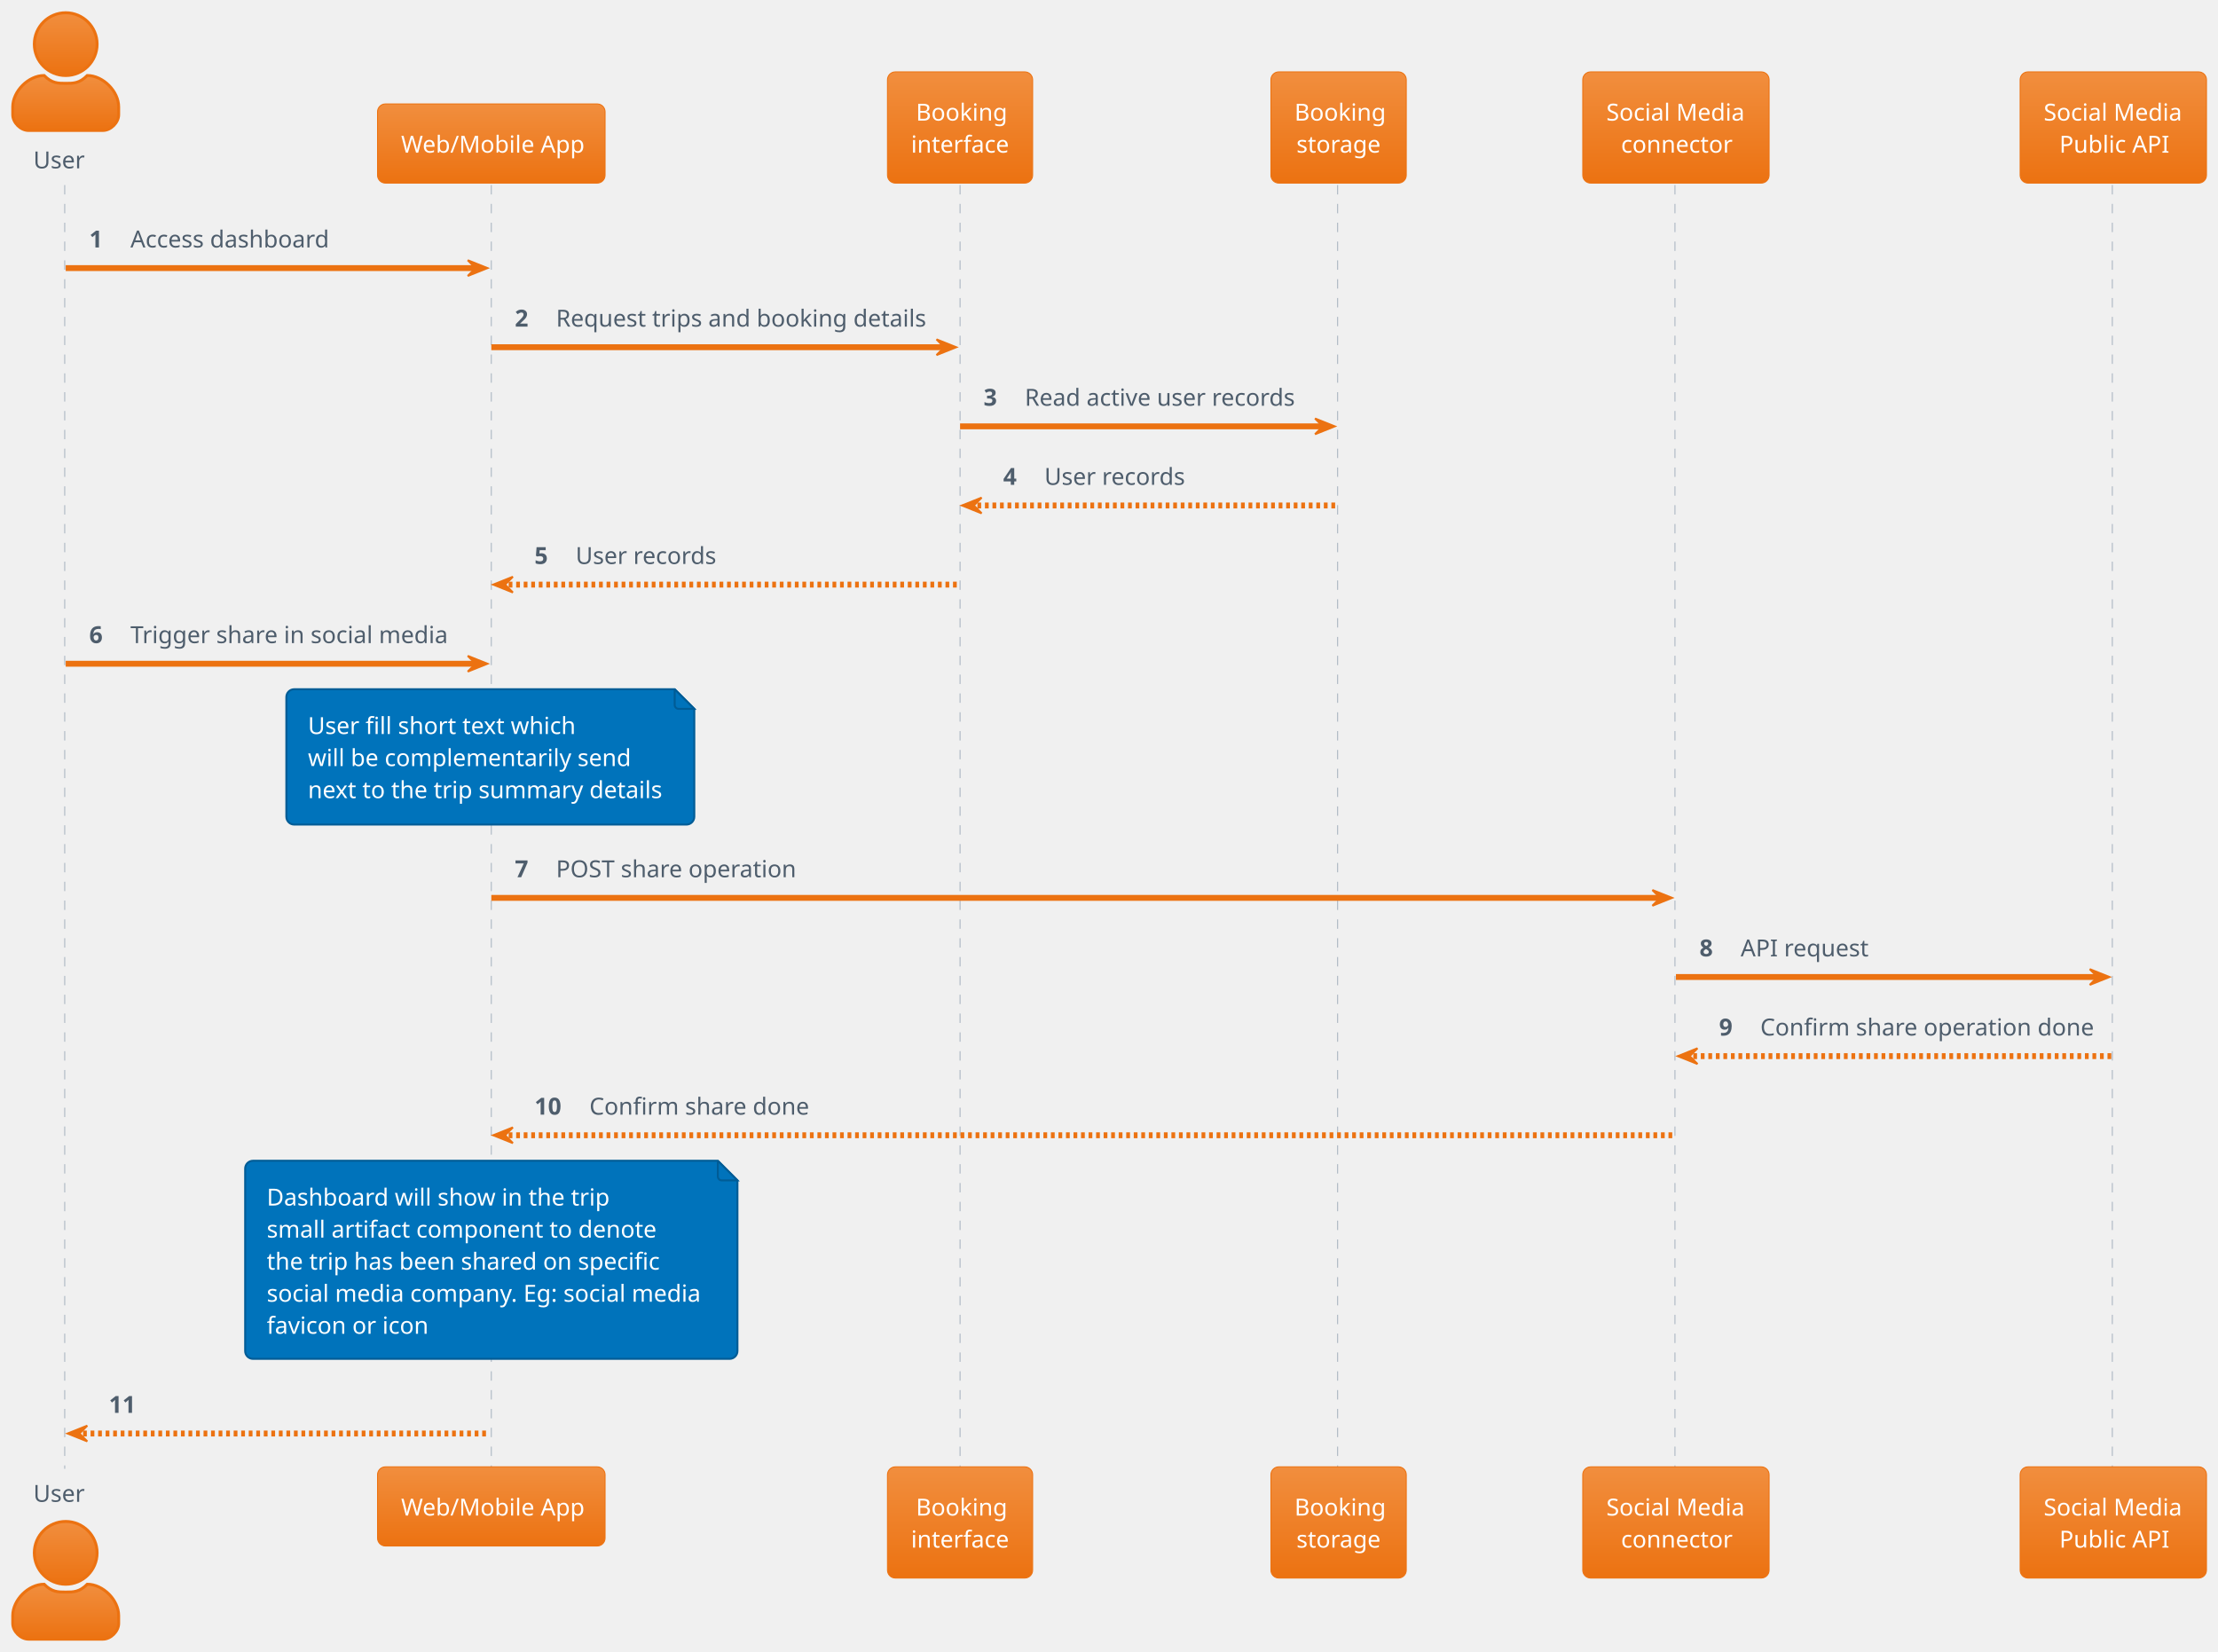
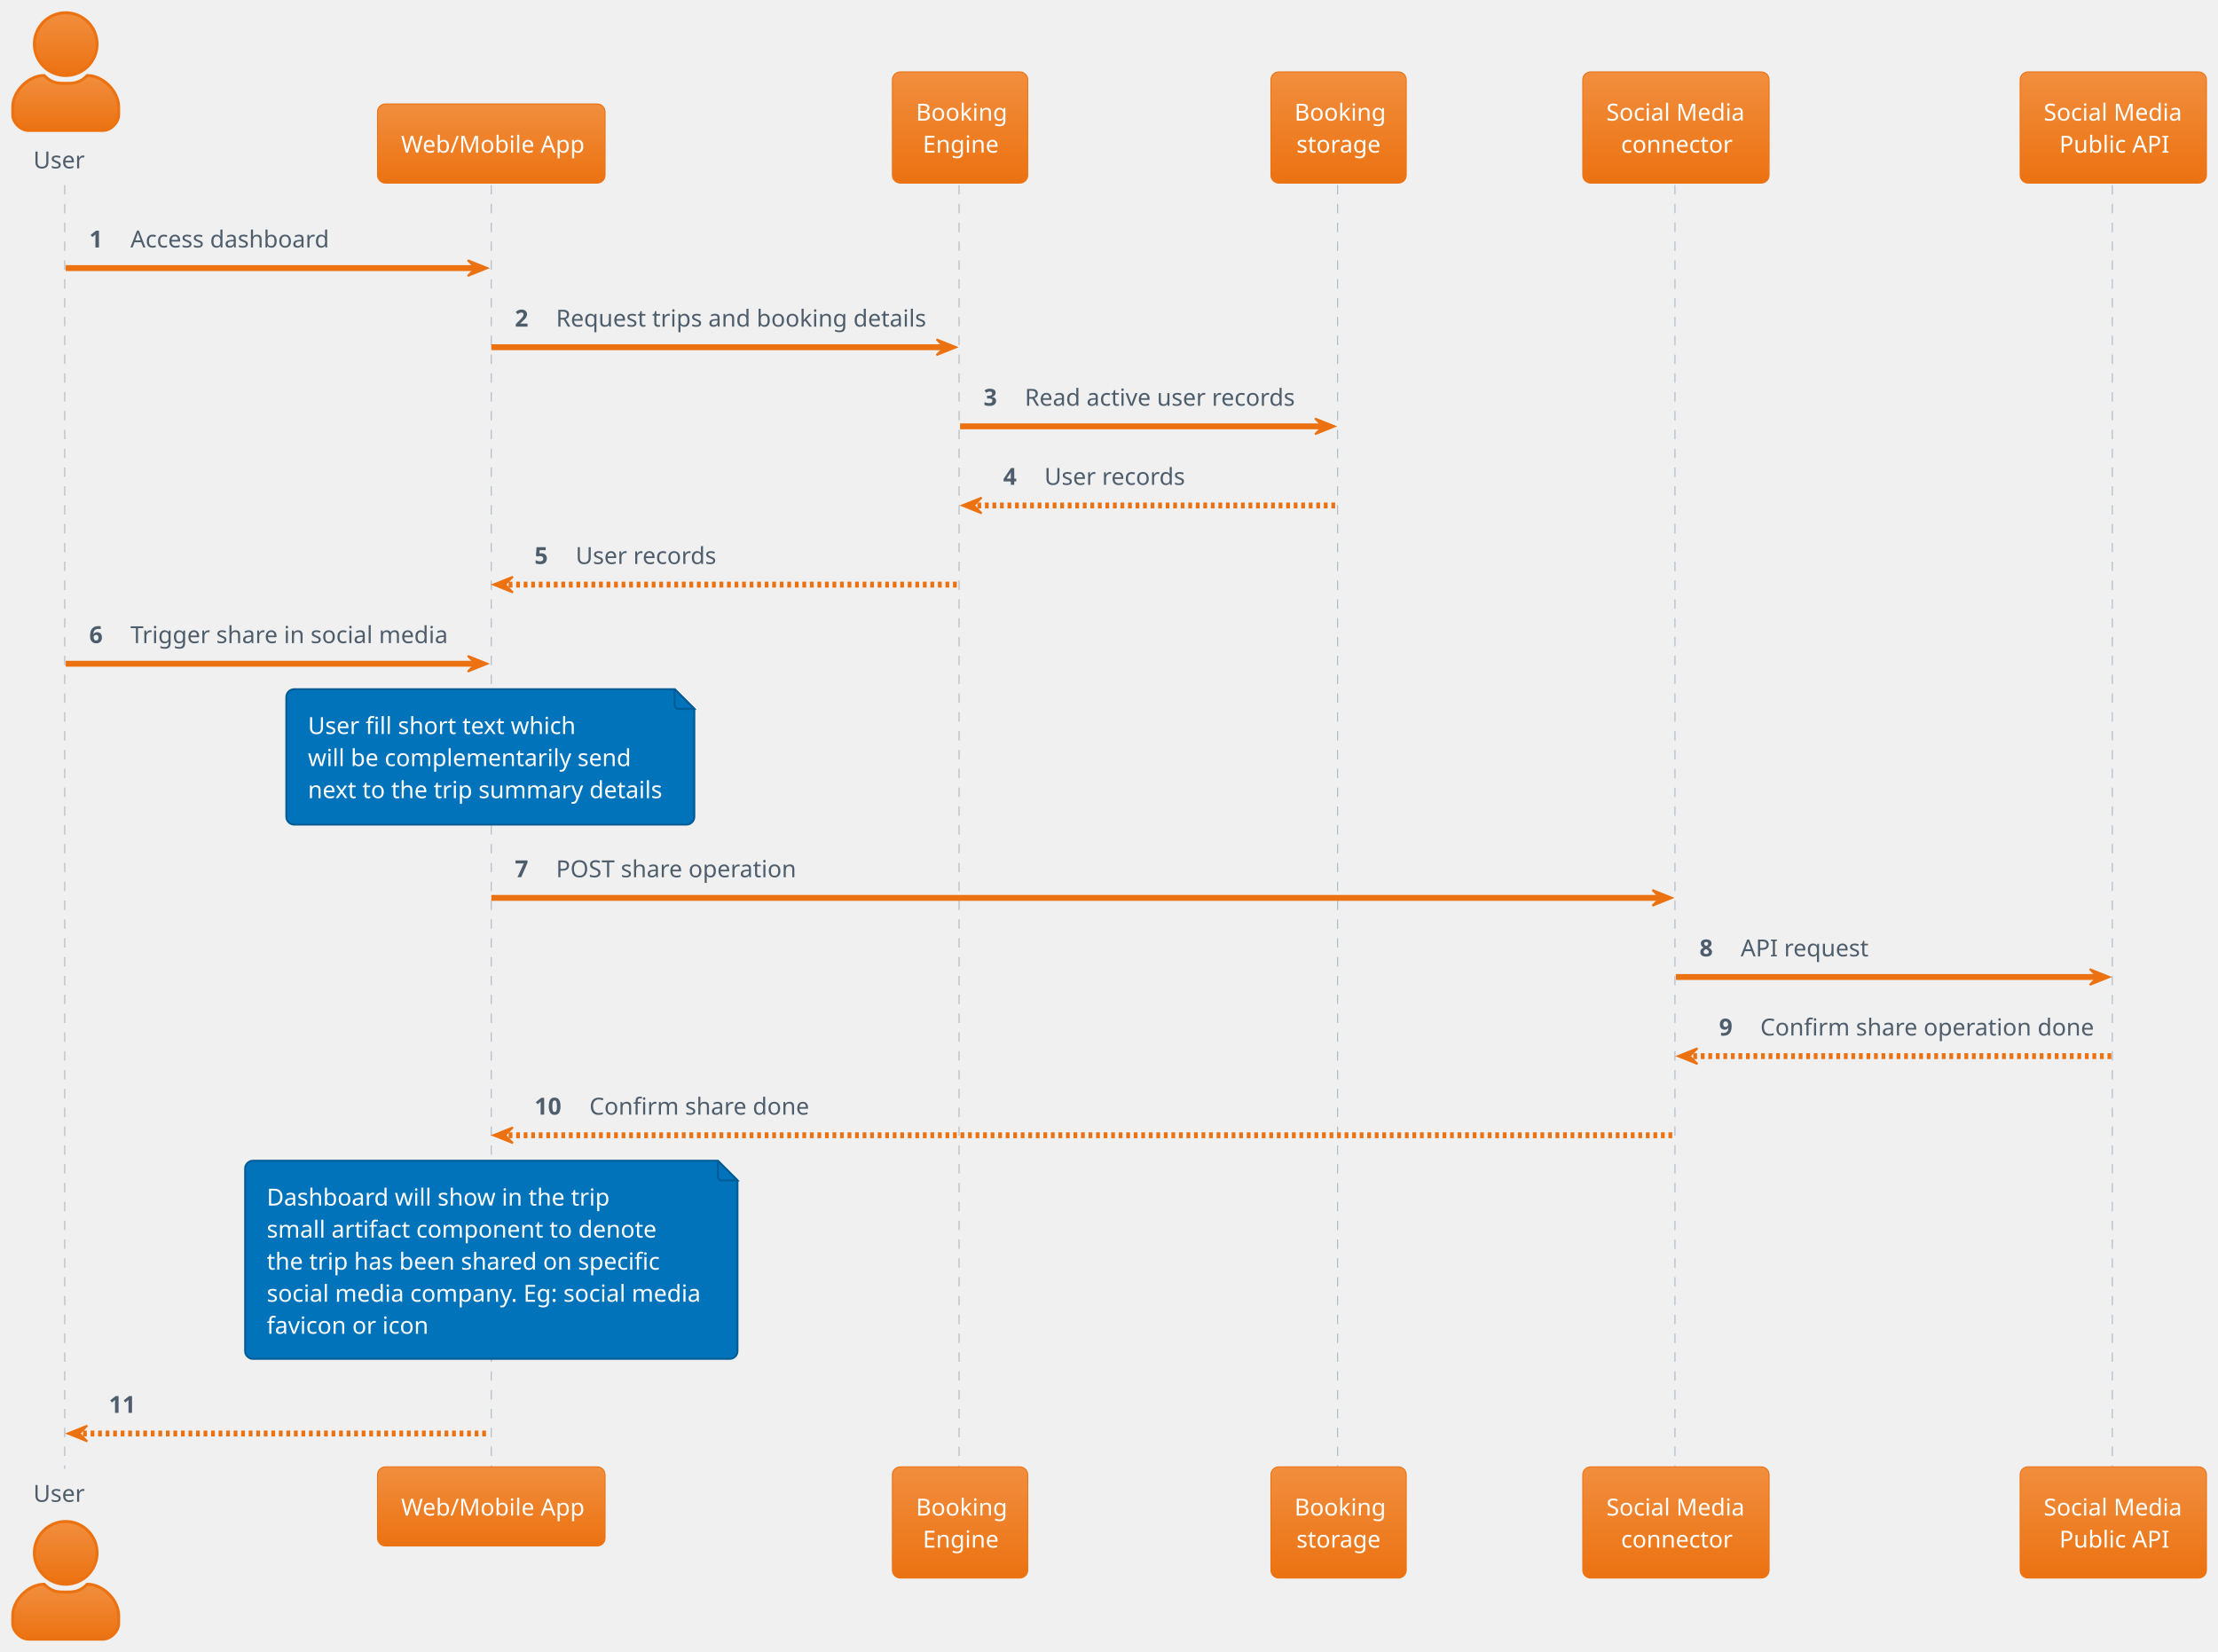
<svg xmlns="http://www.w3.org/2000/svg" contentStyleType="text/css" height="877.083px" preserveAspectRatio="none" style="width:1178px;height:877px;background:#FFFFFF;" version="1.1" viewBox="0 0 1178 877" width="1178.125px" zoomAndPan="magnify">
  <defs>
-     <linearGradient id="g1j5ngcd8o4ucj0" x1="50%" x2="50%" y1="0%" y2="100%">
+     <linearGradient id="g1gzeb2m9mk4cs0" x1="50%" x2="50%" y1="0%" y2="100%">
      <stop offset="0%" stop-color="#F18E3E" />
      <stop offset="100%" stop-color="#EC7211" />
    </linearGradient>
  </defs>
  <g>
    <line style="stroke:#ABB6C2;stroke-width:0.521;stroke-dasharray:5.0,5.0;" x1="34.375" x2="34.375" y1="98.275" y2="780.086" />
    <line style="stroke:#ABB6C2;stroke-width:0.521;stroke-dasharray:5.0,5.0;" x1="260.938" x2="260.938" y1="98.275" y2="780.086" />
-     <line style="stroke:#ABB6C2;stroke-width:0.521;stroke-dasharray:5.0,5.0;" x1="509.896" x2="509.896" y1="98.275" y2="780.086" />
+     <line style="stroke:#ABB6C2;stroke-width:0.521;stroke-dasharray:5.0,5.0;" x1="509.375" x2="509.375" y1="98.275" y2="780.086" />
    <line style="stroke:#ABB6C2;stroke-width:0.521;stroke-dasharray:5.0,5.0;" x1="710.417" x2="710.417" y1="98.275" y2="780.086" />
    <line style="stroke:#ABB6C2;stroke-width:0.521;stroke-dasharray:5.0,5.0;" x1="889.583" x2="889.583" y1="98.275" y2="780.086" />
    <line style="stroke:#ABB6C2;stroke-width:0.521;stroke-dasharray:5.0,5.0;" x1="1121.875" x2="1121.875" y1="98.275" y2="780.086" />
    <text fill="#4E5D6C" font-family="Verdana" font-size="12.5" lengthAdjust="spacing" textLength="28.125" x="17.708" y="89.404">User</text>
-     <ellipse cx="34.896" cy="23.438" fill="url(#g1j5ngcd8o4ucj0)" rx="16.667" ry="16.667" style="stroke:#EC7211;stroke-width:1.562;" />
-     <path d="M34.896,44.271 C39.062,44.271 42.188,44.271 46.354,40.104 C54.688,40.104 63.021,48.438 63.021,56.771 L63.021,60.938 C63.021,65.104 58.854,69.271 54.688,69.271 L15.104,69.271 C10.938,69.271 6.771,65.104 6.771,60.938 L6.771,56.771 C6.771,48.438 15.104,40.104 23.438,40.104 C27.604,44.271 30.729,44.271 34.896,44.271 " fill="url(#g1j5ngcd8o4ucj0)" style="stroke:#EC7211;stroke-width:1.562;" />
+     <ellipse cx="34.896" cy="23.438" fill="url(#g1gzeb2m9mk4cs0)" rx="16.667" ry="16.667" style="stroke:#EC7211;stroke-width:1.562;" />
+     <path d="M34.896,44.271 C39.062,44.271 42.188,44.271 46.354,40.104 C54.688,40.104 63.021,48.438 63.021,56.771 L63.021,60.938 C63.021,65.104 58.854,69.271 54.688,69.271 L15.104,69.271 C10.938,69.271 6.771,65.104 6.771,60.938 L6.771,56.771 C6.771,48.438 15.104,40.104 23.438,40.104 C27.604,44.271 30.729,44.271 34.896,44.271 " fill="url(#g1gzeb2m9mk4cs0)" style="stroke:#EC7211;stroke-width:1.562;" />
    <text fill="#4E5D6C" font-family="Verdana" font-size="12.5" lengthAdjust="spacing" textLength="28.125" x="17.708" y="797.615">User</text>
-     <ellipse cx="34.896" cy="824.715" fill="url(#g1j5ngcd8o4ucj0)" rx="16.667" ry="16.667" style="stroke:#EC7211;stroke-width:1.562;" />
-     <path d="M34.896,845.548 C39.062,845.548 42.188,845.548 46.354,841.382 C54.688,841.382 63.021,849.715 63.021,858.048 L63.021,862.215 C63.021,866.382 58.854,870.548 54.688,870.548 L15.104,870.548 C10.938,870.548 6.771,866.382 6.771,862.215 L6.771,858.048 C6.771,849.715 15.104,841.382 23.438,841.382 C27.604,845.548 30.729,845.548 34.896,845.548 " fill="url(#g1j5ngcd8o4ucj0)" style="stroke:#EC7211;stroke-width:1.562;" />
-     <rect fill="url(#g1j5ngcd8o4ucj0)" height="42.025" rx="4.167" ry="4.167" style="stroke:#EC7211;stroke-width:0.521;" width="120.833" x="200.521" y="55.208" />
+     <ellipse cx="34.896" cy="824.715" fill="url(#g1gzeb2m9mk4cs0)" rx="16.667" ry="16.667" style="stroke:#EC7211;stroke-width:1.562;" />
+     <path d="M34.896,845.548 C39.062,845.548 42.188,845.548 46.354,841.382 C54.688,841.382 63.021,849.715 63.021,858.048 L63.021,862.215 C63.021,866.382 58.854,870.548 54.688,870.548 L15.104,870.548 C10.938,870.548 6.771,866.382 6.771,862.215 L6.771,858.048 C6.771,849.715 15.104,841.382 23.438,841.382 C27.604,845.548 30.729,845.548 34.896,845.548 " fill="url(#g1gzeb2m9mk4cs0)" style="stroke:#EC7211;stroke-width:1.562;" />
+     <rect fill="url(#g1gzeb2m9mk4cs0)" height="42.025" rx="4.167" ry="4.167" style="stroke:#EC7211;stroke-width:0.521;" width="120.833" x="200.521" y="55.208" />
    <text fill="#FFFFFF" font-family="Verdana" font-size="12.5" lengthAdjust="spacing" textLength="95.833" x="213.021" y="81.071">Web/Mobile App</text>
-     <rect fill="url(#g1j5ngcd8o4ucj0)" height="42.025" rx="4.167" ry="4.167" style="stroke:#EC7211;stroke-width:0.521;" width="120.833" x="200.521" y="779.044" />
+     <rect fill="url(#g1gzeb2m9mk4cs0)" height="42.025" rx="4.167" ry="4.167" style="stroke:#EC7211;stroke-width:0.521;" width="120.833" x="200.521" y="779.044" />
    <text fill="#FFFFFF" font-family="Verdana" font-size="12.5" lengthAdjust="spacing" textLength="95.833" x="213.021" y="804.907">Web/Mobile App</text>
-     <rect fill="url(#g1j5ngcd8o4ucj0)" height="59.05" rx="4.167" ry="4.167" style="stroke:#EC7211;stroke-width:0.521;" width="77.083" x="471.354" y="38.183" />
+     <rect fill="url(#g1gzeb2m9mk4cs0)" height="59.05" rx="4.167" ry="4.167" style="stroke:#EC7211;stroke-width:0.521;" width="71.875" x="473.958" y="38.183" />
    <text fill="#FFFFFF" font-family="Verdana" font-size="12.5" lengthAdjust="spacing" textLength="46.875" x="486.458" y="64.046">Booking</text>
-     <text fill="#FFFFFF" font-family="Verdana" font-size="12.5" lengthAdjust="spacing" textLength="52.083" x="483.854" y="81.071">interface</text>
-     <rect fill="url(#g1j5ngcd8o4ucj0)" height="59.05" rx="4.167" ry="4.167" style="stroke:#EC7211;stroke-width:0.521;" width="77.083" x="471.354" y="779.044" />
+     <text fill="#FFFFFF" font-family="Verdana" font-size="12.5" lengthAdjust="spacing" textLength="39.583" x="490.104" y="81.071">Engine</text>
+     <rect fill="url(#g1gzeb2m9mk4cs0)" height="59.05" rx="4.167" ry="4.167" style="stroke:#EC7211;stroke-width:0.521;" width="71.875" x="473.958" y="779.044" />
    <text fill="#FFFFFF" font-family="Verdana" font-size="12.5" lengthAdjust="spacing" textLength="46.875" x="486.458" y="804.907">Booking</text>
-     <text fill="#FFFFFF" font-family="Verdana" font-size="12.5" lengthAdjust="spacing" textLength="52.083" x="483.854" y="821.932">interface</text>
-     <rect fill="url(#g1j5ngcd8o4ucj0)" height="59.05" rx="4.167" ry="4.167" style="stroke:#EC7211;stroke-width:0.521;" width="71.875" x="675" y="38.183" />
+     <text fill="#FFFFFF" font-family="Verdana" font-size="12.5" lengthAdjust="spacing" textLength="39.583" x="490.104" y="821.932">Engine</text>
+     <rect fill="url(#g1gzeb2m9mk4cs0)" height="59.05" rx="4.167" ry="4.167" style="stroke:#EC7211;stroke-width:0.521;" width="71.875" x="675" y="38.183" />
    <text fill="#FFFFFF" font-family="Verdana" font-size="12.5" lengthAdjust="spacing" textLength="46.875" x="687.5" y="64.046">Booking</text>
    <text fill="#FFFFFF" font-family="Verdana" font-size="12.5" lengthAdjust="spacing" textLength="44.792" x="688.542" y="81.071">storage</text>
-     <rect fill="url(#g1j5ngcd8o4ucj0)" height="59.05" rx="4.167" ry="4.167" style="stroke:#EC7211;stroke-width:0.521;" width="71.875" x="675" y="779.044" />
+     <rect fill="url(#g1gzeb2m9mk4cs0)" height="59.05" rx="4.167" ry="4.167" style="stroke:#EC7211;stroke-width:0.521;" width="71.875" x="675" y="779.044" />
    <text fill="#FFFFFF" font-family="Verdana" font-size="12.5" lengthAdjust="spacing" textLength="46.875" x="687.5" y="804.907">Booking</text>
    <text fill="#FFFFFF" font-family="Verdana" font-size="12.5" lengthAdjust="spacing" textLength="44.792" x="688.542" y="821.932">storage</text>
-     <rect fill="url(#g1j5ngcd8o4ucj0)" height="59.05" rx="4.167" ry="4.167" style="stroke:#EC7211;stroke-width:0.521;" width="98.958" x="840.625" y="38.183" />
+     <rect fill="url(#g1gzeb2m9mk4cs0)" height="59.05" rx="4.167" ry="4.167" style="stroke:#EC7211;stroke-width:0.521;" width="98.958" x="840.625" y="38.183" />
    <text fill="#FFFFFF" font-family="Verdana" font-size="12.5" lengthAdjust="spacing" textLength="73.958" x="853.125" y="64.046">Social Media</text>
    <text fill="#FFFFFF" font-family="Verdana" font-size="12.5" lengthAdjust="spacing" textLength="58.333" x="860.938" y="81.071">connector</text>
-     <rect fill="url(#g1j5ngcd8o4ucj0)" height="59.05" rx="4.167" ry="4.167" style="stroke:#EC7211;stroke-width:0.521;" width="98.958" x="840.625" y="779.044" />
+     <rect fill="url(#g1gzeb2m9mk4cs0)" height="59.05" rx="4.167" ry="4.167" style="stroke:#EC7211;stroke-width:0.521;" width="98.958" x="840.625" y="779.044" />
    <text fill="#FFFFFF" font-family="Verdana" font-size="12.5" lengthAdjust="spacing" textLength="73.958" x="853.125" y="804.907">Social Media</text>
    <text fill="#FFFFFF" font-family="Verdana" font-size="12.5" lengthAdjust="spacing" textLength="58.333" x="860.938" y="821.932">connector</text>
-     <rect fill="url(#g1j5ngcd8o4ucj0)" height="59.05" rx="4.167" ry="4.167" style="stroke:#EC7211;stroke-width:0.521;" width="98.958" x="1072.917" y="38.183" />
+     <rect fill="url(#g1gzeb2m9mk4cs0)" height="59.05" rx="4.167" ry="4.167" style="stroke:#EC7211;stroke-width:0.521;" width="98.958" x="1072.917" y="38.183" />
    <text fill="#FFFFFF" font-family="Verdana" font-size="12.5" lengthAdjust="spacing" textLength="73.958" x="1085.417" y="64.046">Social Media</text>
    <text fill="#FFFFFF" font-family="Verdana" font-size="12.5" lengthAdjust="spacing" textLength="57.292" x="1093.75" y="81.071">Public API</text>
-     <rect fill="url(#g1j5ngcd8o4ucj0)" height="59.05" rx="4.167" ry="4.167" style="stroke:#EC7211;stroke-width:0.521;" width="98.958" x="1072.917" y="779.044" />
+     <rect fill="url(#g1gzeb2m9mk4cs0)" height="59.05" rx="4.167" ry="4.167" style="stroke:#EC7211;stroke-width:0.521;" width="98.958" x="1072.917" y="779.044" />
    <text fill="#FFFFFF" font-family="Verdana" font-size="12.5" lengthAdjust="spacing" textLength="73.958" x="1085.417" y="804.907">Social Media</text>
    <text fill="#FFFFFF" font-family="Verdana" font-size="12.5" lengthAdjust="spacing" textLength="57.292" x="1093.75" y="821.932">Public API</text>
    <polygon fill="#EC7211" points="248.438,138.217,258.854,142.384,248.438,146.55,252.604,142.384" style="stroke:#EC7211;stroke-width:1.042;" />
    <line style="stroke:#EC7211;stroke-width:3.125;" x1="34.896" x2="254.688" y1="142.384" y2="142.384" />
    <text fill="#4E5D6C" font-family="Verdana" font-size="12.5" font-weight="bold" lengthAdjust="spacing" textLength="7.292" x="47.396" y="131.429">1</text>
    <text fill="#4E5D6C" font-family="Verdana" font-size="12.5" lengthAdjust="spacing" textLength="106.25" x="69.271" y="131.429">Access dashboard</text>
    <polygon fill="#EC7211" points="497.396,180.242,507.812,184.409,497.396,188.575,501.562,184.409" style="stroke:#EC7211;stroke-width:1.042;" />
    <line style="stroke:#EC7211;stroke-width:3.125;" x1="260.938" x2="503.646" y1="184.409" y2="184.409" />
    <text fill="#4E5D6C" font-family="Verdana" font-size="12.5" font-weight="bold" lengthAdjust="spacing" textLength="7.292" x="273.438" y="173.454">2</text>
    <text fill="#4E5D6C" font-family="Verdana" font-size="12.5" lengthAdjust="spacing" textLength="191.667" x="295.312" y="173.454">Request trips and booking details</text>
    <polygon fill="#EC7211" points="698.438,222.267,708.854,226.434,698.438,230.601,702.604,226.434" style="stroke:#EC7211;stroke-width:1.042;" />
    <line style="stroke:#EC7211;stroke-width:3.125;" x1="509.896" x2="704.688" y1="226.434" y2="226.434" />
    <text fill="#4E5D6C" font-family="Verdana" font-size="12.5" font-weight="bold" lengthAdjust="spacing" textLength="7.292" x="522.396" y="215.48">3</text>
    <text fill="#4E5D6C" font-family="Verdana" font-size="12.5" lengthAdjust="spacing" textLength="143.75" x="544.271" y="215.48">Read active user records</text>
    <polygon fill="#EC7211" points="521.354,264.292,510.938,268.459,521.354,272.626,517.188,268.459" style="stroke:#EC7211;stroke-width:1.042;" />
    <line style="stroke:#EC7211;stroke-width:3.125;stroke-dasharray:2.0,2.0;" x1="515.104" x2="709.896" y1="268.459" y2="268.459" />
    <text fill="#4E5D6C" font-family="Verdana" font-size="12.5" font-weight="bold" lengthAdjust="spacing" textLength="7.292" x="532.812" y="257.505">4</text>
    <text fill="#4E5D6C" font-family="Verdana" font-size="12.5" lengthAdjust="spacing" textLength="76.042" x="554.688" y="257.505">User records</text>
    <polygon fill="#EC7211" points="272.396,306.317,261.979,310.484,272.396,314.651,268.229,310.484" style="stroke:#EC7211;stroke-width:1.042;" />
    <line style="stroke:#EC7211;stroke-width:3.125;stroke-dasharray:2.0,2.0;" x1="266.146" x2="508.854" y1="310.484" y2="310.484" />
    <text fill="#4E5D6C" font-family="Verdana" font-size="12.5" font-weight="bold" lengthAdjust="spacing" textLength="7.292" x="283.854" y="299.53">5</text>
    <text fill="#4E5D6C" font-family="Verdana" font-size="12.5" lengthAdjust="spacing" textLength="76.042" x="305.729" y="299.53">User records</text>
    <polygon fill="#EC7211" points="248.438,348.342,258.854,352.509,248.438,356.676,252.604,352.509" style="stroke:#EC7211;stroke-width:1.042;" />
    <line style="stroke:#EC7211;stroke-width:3.125;" x1="34.896" x2="254.688" y1="352.509" y2="352.509" />
    <text fill="#4E5D6C" font-family="Verdana" font-size="12.5" font-weight="bold" lengthAdjust="spacing" textLength="7.292" x="47.396" y="341.555">6</text>
    <text fill="#4E5D6C" font-family="Verdana" font-size="12.5" lengthAdjust="spacing" textLength="168.75" x="69.271" y="341.555">Trigger share in social media</text>
    <path d="M152.083,370.217 L152.083,433.759 A4.167,4.167 0 0 0 156.25,437.926 L364.583,437.926 A4.167,4.167 0 0 0 368.75,433.759 L368.75,376.467 L358.333,366.051 L156.25,366.051 A4.167,4.167 0 0 0 152.083,370.217 " fill="#0073BB" style="stroke:#005C96;stroke-width:1.042;" />
    <path d="M358.333,366.051 L358.333,374.384 A2.083,2.083 0 0 0 360.417,376.467 L368.75,376.467 L358.333,366.051 " fill="#0073BB" style="stroke:#005C96;stroke-width:1.042;" />
    <text fill="#FFFFFF" font-family="Verdana" font-size="12.5" lengthAdjust="spacing" textLength="139.583" x="163.542" y="389.83">User fill short text which</text>
    <text fill="#FFFFFF" font-family="Verdana" font-size="12.5" lengthAdjust="spacing" textLength="168.75" x="163.542" y="406.855">will be complementarily send</text>
    <text fill="#FFFFFF" font-family="Verdana" font-size="12.5" lengthAdjust="spacing" textLength="184.375" x="163.542" y="423.88">next to the trip summary details</text>
    <polygon fill="#EC7211" points="877.604,472.693,888.021,476.86,877.604,481.026,881.771,476.86" style="stroke:#EC7211;stroke-width:1.042;" />
    <line style="stroke:#EC7211;stroke-width:3.125;" x1="260.938" x2="883.854" y1="476.86" y2="476.86" />
    <text fill="#4E5D6C" font-family="Verdana" font-size="12.5" font-weight="bold" lengthAdjust="spacing" textLength="7.292" x="273.438" y="465.906">7</text>
    <text fill="#4E5D6C" font-family="Verdana" font-size="12.5" lengthAdjust="spacing" textLength="127.083" x="295.312" y="465.906">POST share operation</text>
    <polygon fill="#EC7211" points="1109.896,514.718,1120.312,518.885,1109.896,523.051,1114.062,518.885" style="stroke:#EC7211;stroke-width:1.042;" />
    <line style="stroke:#EC7211;stroke-width:3.125;" x1="890.104" x2="1116.146" y1="518.885" y2="518.885" />
    <text fill="#4E5D6C" font-family="Verdana" font-size="12.5" font-weight="bold" lengthAdjust="spacing" textLength="7.292" x="902.604" y="507.931">8</text>
    <text fill="#4E5D6C" font-family="Verdana" font-size="12.5" lengthAdjust="spacing" textLength="67.708" x="924.479" y="507.931">API request</text>
    <polygon fill="#EC7211" points="901.562,556.743,891.146,560.91,901.562,565.077,897.396,560.91" style="stroke:#EC7211;stroke-width:1.042;" />
    <line style="stroke:#EC7211;stroke-width:3.125;stroke-dasharray:2.0,2.0;" x1="895.312" x2="1121.354" y1="560.91" y2="560.91" />
    <text fill="#4E5D6C" font-family="Verdana" font-size="12.5" font-weight="bold" lengthAdjust="spacing" textLength="7.292" x="913.021" y="549.956">9</text>
    <text fill="#4E5D6C" font-family="Verdana" font-size="12.5" lengthAdjust="spacing" textLength="175" x="934.896" y="549.956">Confirm share operation done</text>
    <polygon fill="#EC7211" points="272.396,598.768,261.979,602.935,272.396,607.102,268.229,602.935" style="stroke:#EC7211;stroke-width:1.042;" />
    <line style="stroke:#EC7211;stroke-width:3.125;stroke-dasharray:2.0,2.0;" x1="266.146" x2="889.062" y1="602.935" y2="602.935" />
    <text fill="#4E5D6C" font-family="Verdana" font-size="12.5" font-weight="bold" lengthAdjust="spacing" textLength="14.583" x="283.854" y="591.981">10</text>
    <text fill="#4E5D6C" font-family="Verdana" font-size="12.5" lengthAdjust="spacing" textLength="115.625" x="313.021" y="591.981">Confirm share done</text>
    <path d="M130.208,620.643 L130.208,717.518 A4.167,4.167 0 0 0 134.375,721.685 L387.5,721.685 A4.167,4.167 0 0 0 391.667,717.518 L391.667,626.893 L381.25,616.477 L134.375,616.477 A4.167,4.167 0 0 0 130.208,620.643 " fill="#0073BB" style="stroke:#005C96;stroke-width:1.042;" />
    <path d="M381.25,616.477 L381.25,624.81 A2.083,2.083 0 0 0 383.333,626.893 L391.667,626.893 L381.25,616.477 " fill="#0073BB" style="stroke:#005C96;stroke-width:1.042;" />
    <text fill="#FFFFFF" font-family="Verdana" font-size="12.5" lengthAdjust="spacing" textLength="178.125" x="141.667" y="640.256">Dashboard will show in the trip</text>
    <text fill="#FFFFFF" font-family="Verdana" font-size="12.5" lengthAdjust="spacing" textLength="203.125" x="141.667" y="657.281">small artifact component to denote</text>
    <text fill="#FFFFFF" font-family="Verdana" font-size="12.5" lengthAdjust="spacing" textLength="206.25" x="141.667" y="674.306">the trip has been shared on specific</text>
    <text fill="#FFFFFF" font-family="Verdana" font-size="12.5" lengthAdjust="spacing" textLength="229.167" x="141.667" y="691.331">social media company. Eg: social media</text>
    <text fill="#FFFFFF" font-family="Verdana" font-size="12.5" lengthAdjust="spacing" textLength="84.375" x="141.667" y="708.356">favicon or icon</text>
    <polygon fill="#EC7211" points="46.354,757.169,35.938,761.336,46.354,765.502,42.188,761.336" style="stroke:#EC7211;stroke-width:1.042;" />
    <line style="stroke:#EC7211;stroke-width:3.125;stroke-dasharray:2.0,2.0;" x1="40.104" x2="259.896" y1="761.336" y2="761.336" />
    <text fill="#4E5D6C" font-family="Verdana" font-size="12.5" font-weight="bold" lengthAdjust="spacing" textLength="14.583" x="57.812" y="750.381">11</text>
    <text fill="#4E5D6C" font-family="Verdana" font-size="12.5" lengthAdjust="spacing" textLength="3.125" x="86.979" y="750.381"> </text>
  </g>
</svg>
